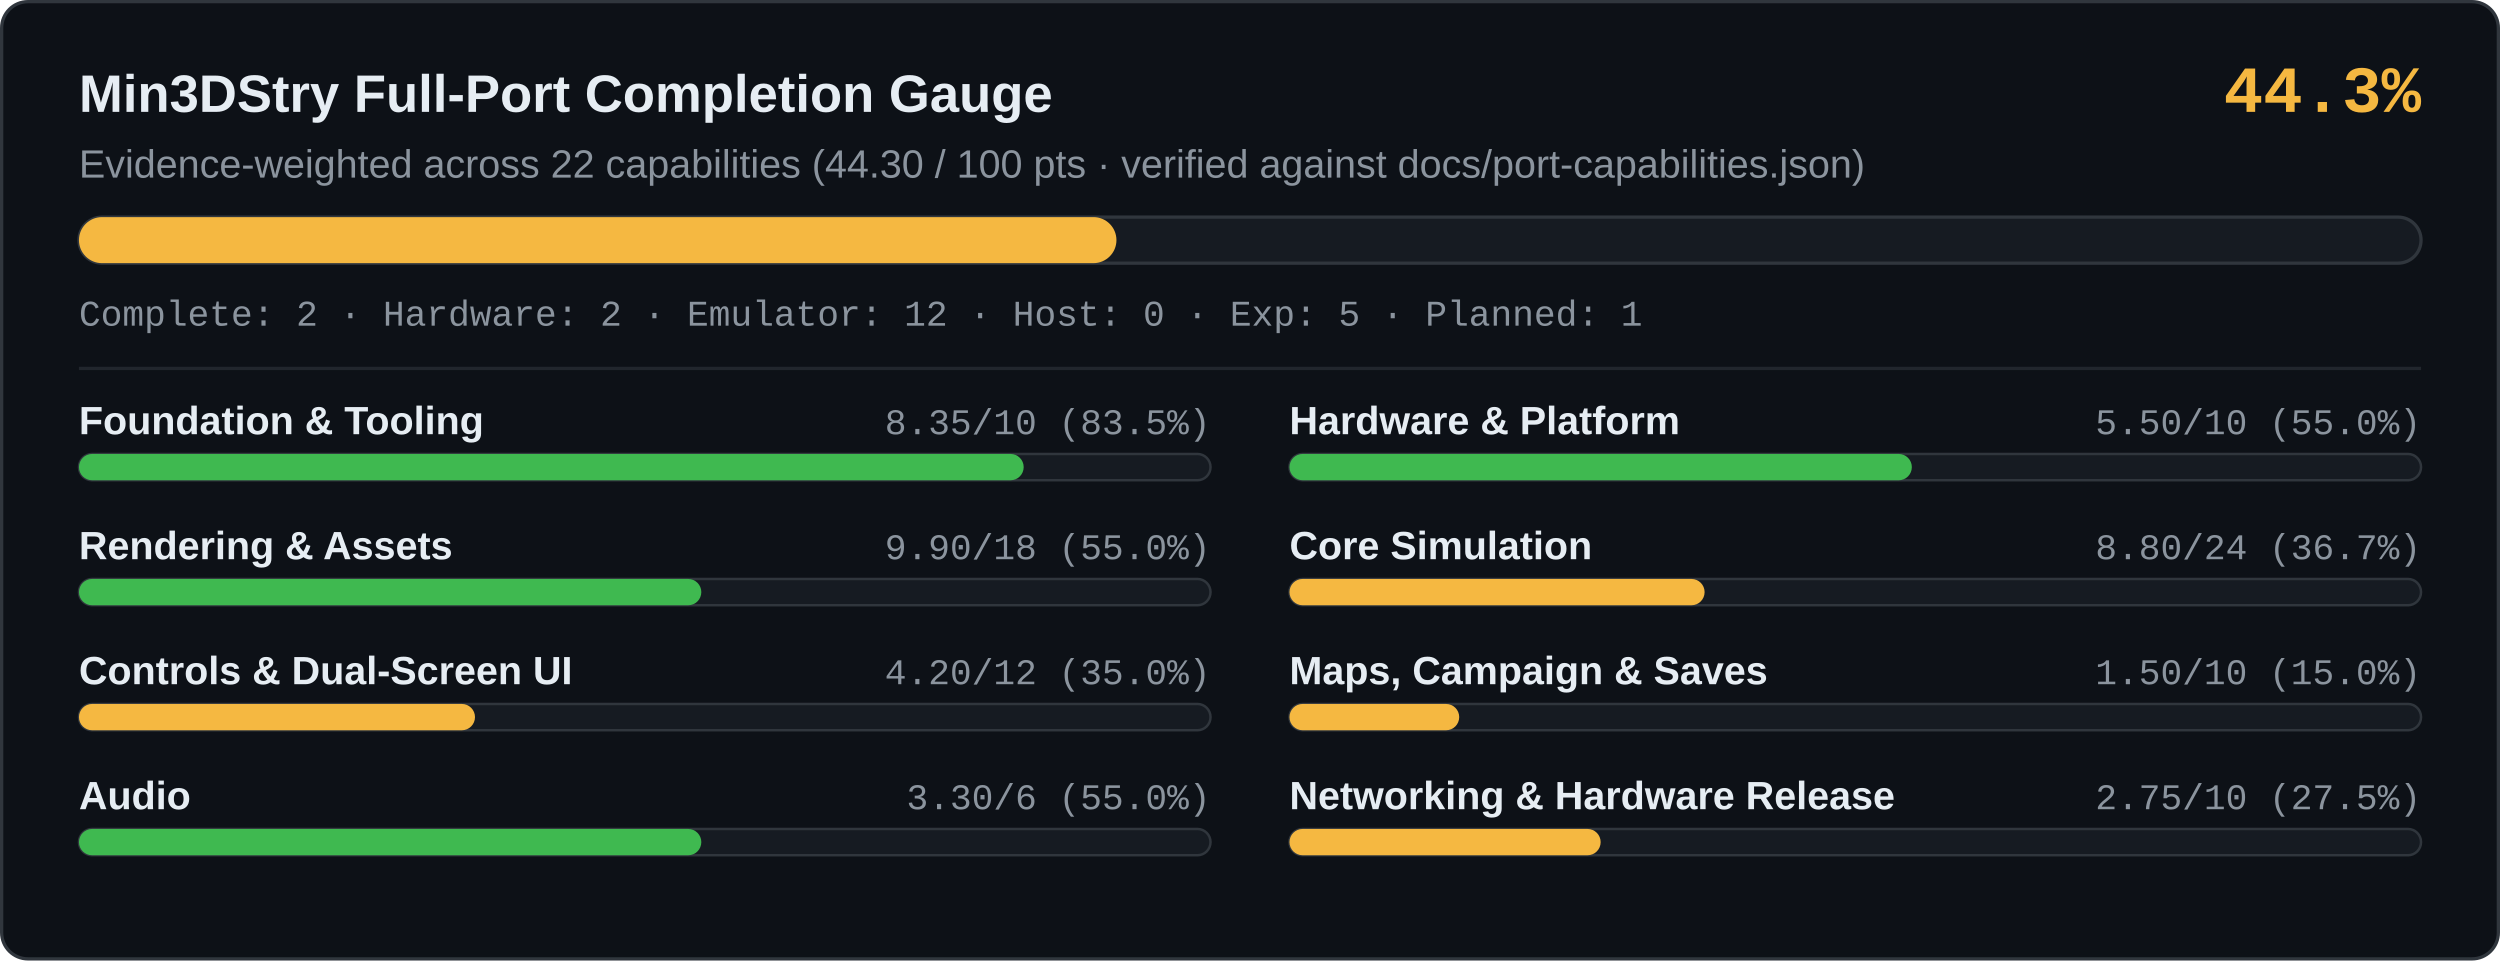
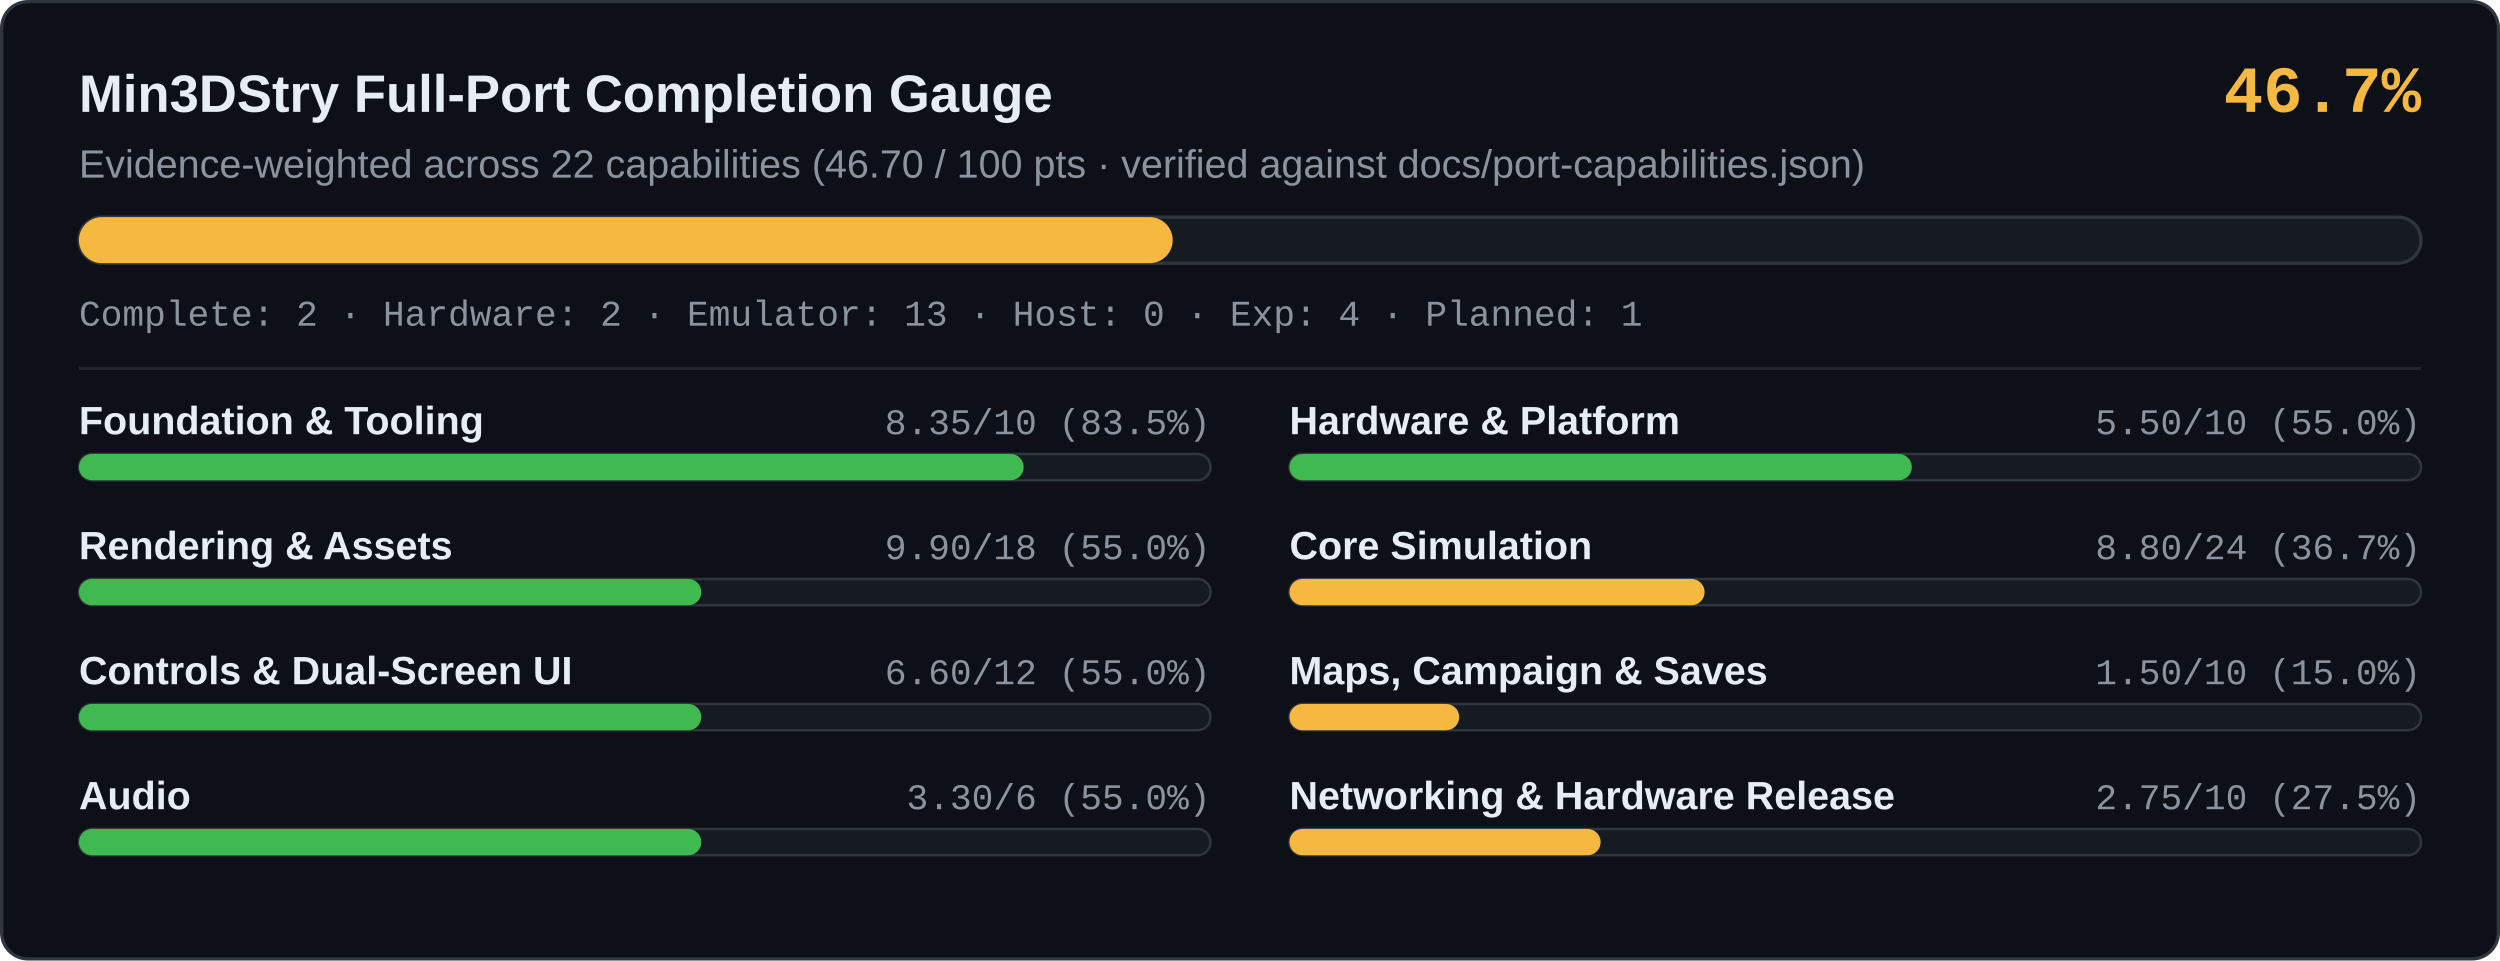
- <svg xmlns="http://www.w3.org/2000/svg" width="760" height="292" viewBox="0 0 760 292" role="img" aria-label="Min3DStry Port Completion 44.3%">
+ <svg xmlns="http://www.w3.org/2000/svg" width="760" height="292" viewBox="0 0 760 292" role="img" aria-label="Min3DStry Port Completion 46.7%">
  <rect x="0.5" y="0.5" width="759" height="291" rx="8" fill="#0d1117" stroke="#30363d" />
  <text x="24" y="34" fill="#e6edf3" font-family="Segoe UI, Ubuntu, Arial, sans-serif" font-size="16" font-weight="700">Min3DStry Full-Port Completion Gauge</text>
-   <text x="736" y="34" text-anchor="end" fill="#f5b841" font-family="Consolas, Liberation Mono, monospace" font-size="20" font-weight="700">44.3%</text>
-   <text x="24" y="54" fill="#8b949e" font-family="Segoe UI, Ubuntu, Arial, sans-serif" font-size="12">Evidence-weighted across 22 capabilities (44.30 / 100 pts · verified against docs/port-capabilities.json)</text>
+   <text x="736" y="34" text-anchor="end" fill="#f5b841" font-family="Consolas, Liberation Mono, monospace" font-size="20" font-weight="700">46.7%</text>
+   <text x="24" y="54" fill="#8b949e" font-family="Segoe UI, Ubuntu, Arial, sans-serif" font-size="12">Evidence-weighted across 22 capabilities (46.70 / 100 pts · verified against docs/port-capabilities.json)</text>
  <rect x="24" y="66" width="712" height="14" rx="7" fill="#161b22" stroke="#30363d" />
-   <rect x="24" y="66" width="315.4" height="14" rx="7" fill="#f5b841" />
-   <text x="24" y="99" fill="#8b949e" font-family="Consolas, Liberation Mono, monospace" font-size="11">Complete: 2  ·  Hardware: 2  ·  Emulator: 12  ·  Host: 0  ·  Exp: 5  ·  Planned: 1</text>
+   <rect x="24" y="66" width="332.5" height="14" rx="7" fill="#f5b841" />
+   <text x="24" y="99" fill="#8b949e" font-family="Consolas, Liberation Mono, monospace" font-size="11">Complete: 2  ·  Hardware: 2  ·  Emulator: 13  ·  Host: 0  ·  Exp: 4  ·  Planned: 1</text>
  <line x1="24" y1="112" x2="736" y2="112" stroke="#21262d" stroke-width="1" />
  <text x="24" y="132" fill="#e6edf3" font-family="Segoe UI, Ubuntu, Arial, sans-serif" font-size="12" font-weight="600">Foundation &amp; Tooling</text>
  <text x="368" y="132" text-anchor="end" fill="#8b949e" font-family="Consolas, Liberation Mono, monospace" font-size="11">8.35/10 (83.5%)</text>
  <rect x="24" y="138" width="344" height="8" rx="4" fill="#161b22" stroke="#30363d" stroke-width="0.75" />
  <rect x="24" y="138" width="287.2" height="8" rx="4" fill="#3fb950" />
  <text x="392" y="132" fill="#e6edf3" font-family="Segoe UI, Ubuntu, Arial, sans-serif" font-size="12" font-weight="600">Hardware &amp; Platform</text>
  <text x="736" y="132" text-anchor="end" fill="#8b949e" font-family="Consolas, Liberation Mono, monospace" font-size="11">5.50/10 (55.0%)</text>
  <rect x="392" y="138" width="344" height="8" rx="4" fill="#161b22" stroke="#30363d" stroke-width="0.75" />
  <rect x="392" y="138" width="189.2" height="8" rx="4" fill="#3fb950" />
  <text x="24" y="170" fill="#e6edf3" font-family="Segoe UI, Ubuntu, Arial, sans-serif" font-size="12" font-weight="600">Rendering &amp; Assets</text>
  <text x="368" y="170" text-anchor="end" fill="#8b949e" font-family="Consolas, Liberation Mono, monospace" font-size="11">9.90/18 (55.0%)</text>
  <rect x="24" y="176" width="344" height="8" rx="4" fill="#161b22" stroke="#30363d" stroke-width="0.75" />
  <rect x="24" y="176" width="189.2" height="8" rx="4" fill="#3fb950" />
  <text x="392" y="170" fill="#e6edf3" font-family="Segoe UI, Ubuntu, Arial, sans-serif" font-size="12" font-weight="600">Core Simulation</text>
  <text x="736" y="170" text-anchor="end" fill="#8b949e" font-family="Consolas, Liberation Mono, monospace" font-size="11">8.80/24 (36.7%)</text>
  <rect x="392" y="176" width="344" height="8" rx="4" fill="#161b22" stroke="#30363d" stroke-width="0.75" />
  <rect x="392" y="176" width="126.2" height="8" rx="4" fill="#f5b841" />
  <text x="24" y="208" fill="#e6edf3" font-family="Segoe UI, Ubuntu, Arial, sans-serif" font-size="12" font-weight="600">Controls &amp; Dual-Screen UI</text>
-   <text x="368" y="208" text-anchor="end" fill="#8b949e" font-family="Consolas, Liberation Mono, monospace" font-size="11">4.20/12 (35.0%)</text>
+   <text x="368" y="208" text-anchor="end" fill="#8b949e" font-family="Consolas, Liberation Mono, monospace" font-size="11">6.60/12 (55.0%)</text>
  <rect x="24" y="214" width="344" height="8" rx="4" fill="#161b22" stroke="#30363d" stroke-width="0.75" />
-   <rect x="24" y="214" width="120.4" height="8" rx="4" fill="#f5b841" />
+   <rect x="24" y="214" width="189.2" height="8" rx="4" fill="#3fb950" />
  <text x="392" y="208" fill="#e6edf3" font-family="Segoe UI, Ubuntu, Arial, sans-serif" font-size="12" font-weight="600">Maps, Campaign &amp; Saves</text>
  <text x="736" y="208" text-anchor="end" fill="#8b949e" font-family="Consolas, Liberation Mono, monospace" font-size="11">1.50/10 (15.0%)</text>
  <rect x="392" y="214" width="344" height="8" rx="4" fill="#161b22" stroke="#30363d" stroke-width="0.75" />
  <rect x="392" y="214" width="51.6" height="8" rx="4" fill="#f5b841" />
  <text x="24" y="246" fill="#e6edf3" font-family="Segoe UI, Ubuntu, Arial, sans-serif" font-size="12" font-weight="600">Audio</text>
  <text x="368" y="246" text-anchor="end" fill="#8b949e" font-family="Consolas, Liberation Mono, monospace" font-size="11">3.30/6 (55.0%)</text>
  <rect x="24" y="252" width="344" height="8" rx="4" fill="#161b22" stroke="#30363d" stroke-width="0.75" />
  <rect x="24" y="252" width="189.2" height="8" rx="4" fill="#3fb950" />
  <text x="392" y="246" fill="#e6edf3" font-family="Segoe UI, Ubuntu, Arial, sans-serif" font-size="12" font-weight="600">Networking &amp; Hardware Release</text>
  <text x="736" y="246" text-anchor="end" fill="#8b949e" font-family="Consolas, Liberation Mono, monospace" font-size="11">2.75/10 (27.5%)</text>
  <rect x="392" y="252" width="344" height="8" rx="4" fill="#161b22" stroke="#30363d" stroke-width="0.75" />
  <rect x="392" y="252" width="94.6" height="8" rx="4" fill="#f5b841" />
</svg>
